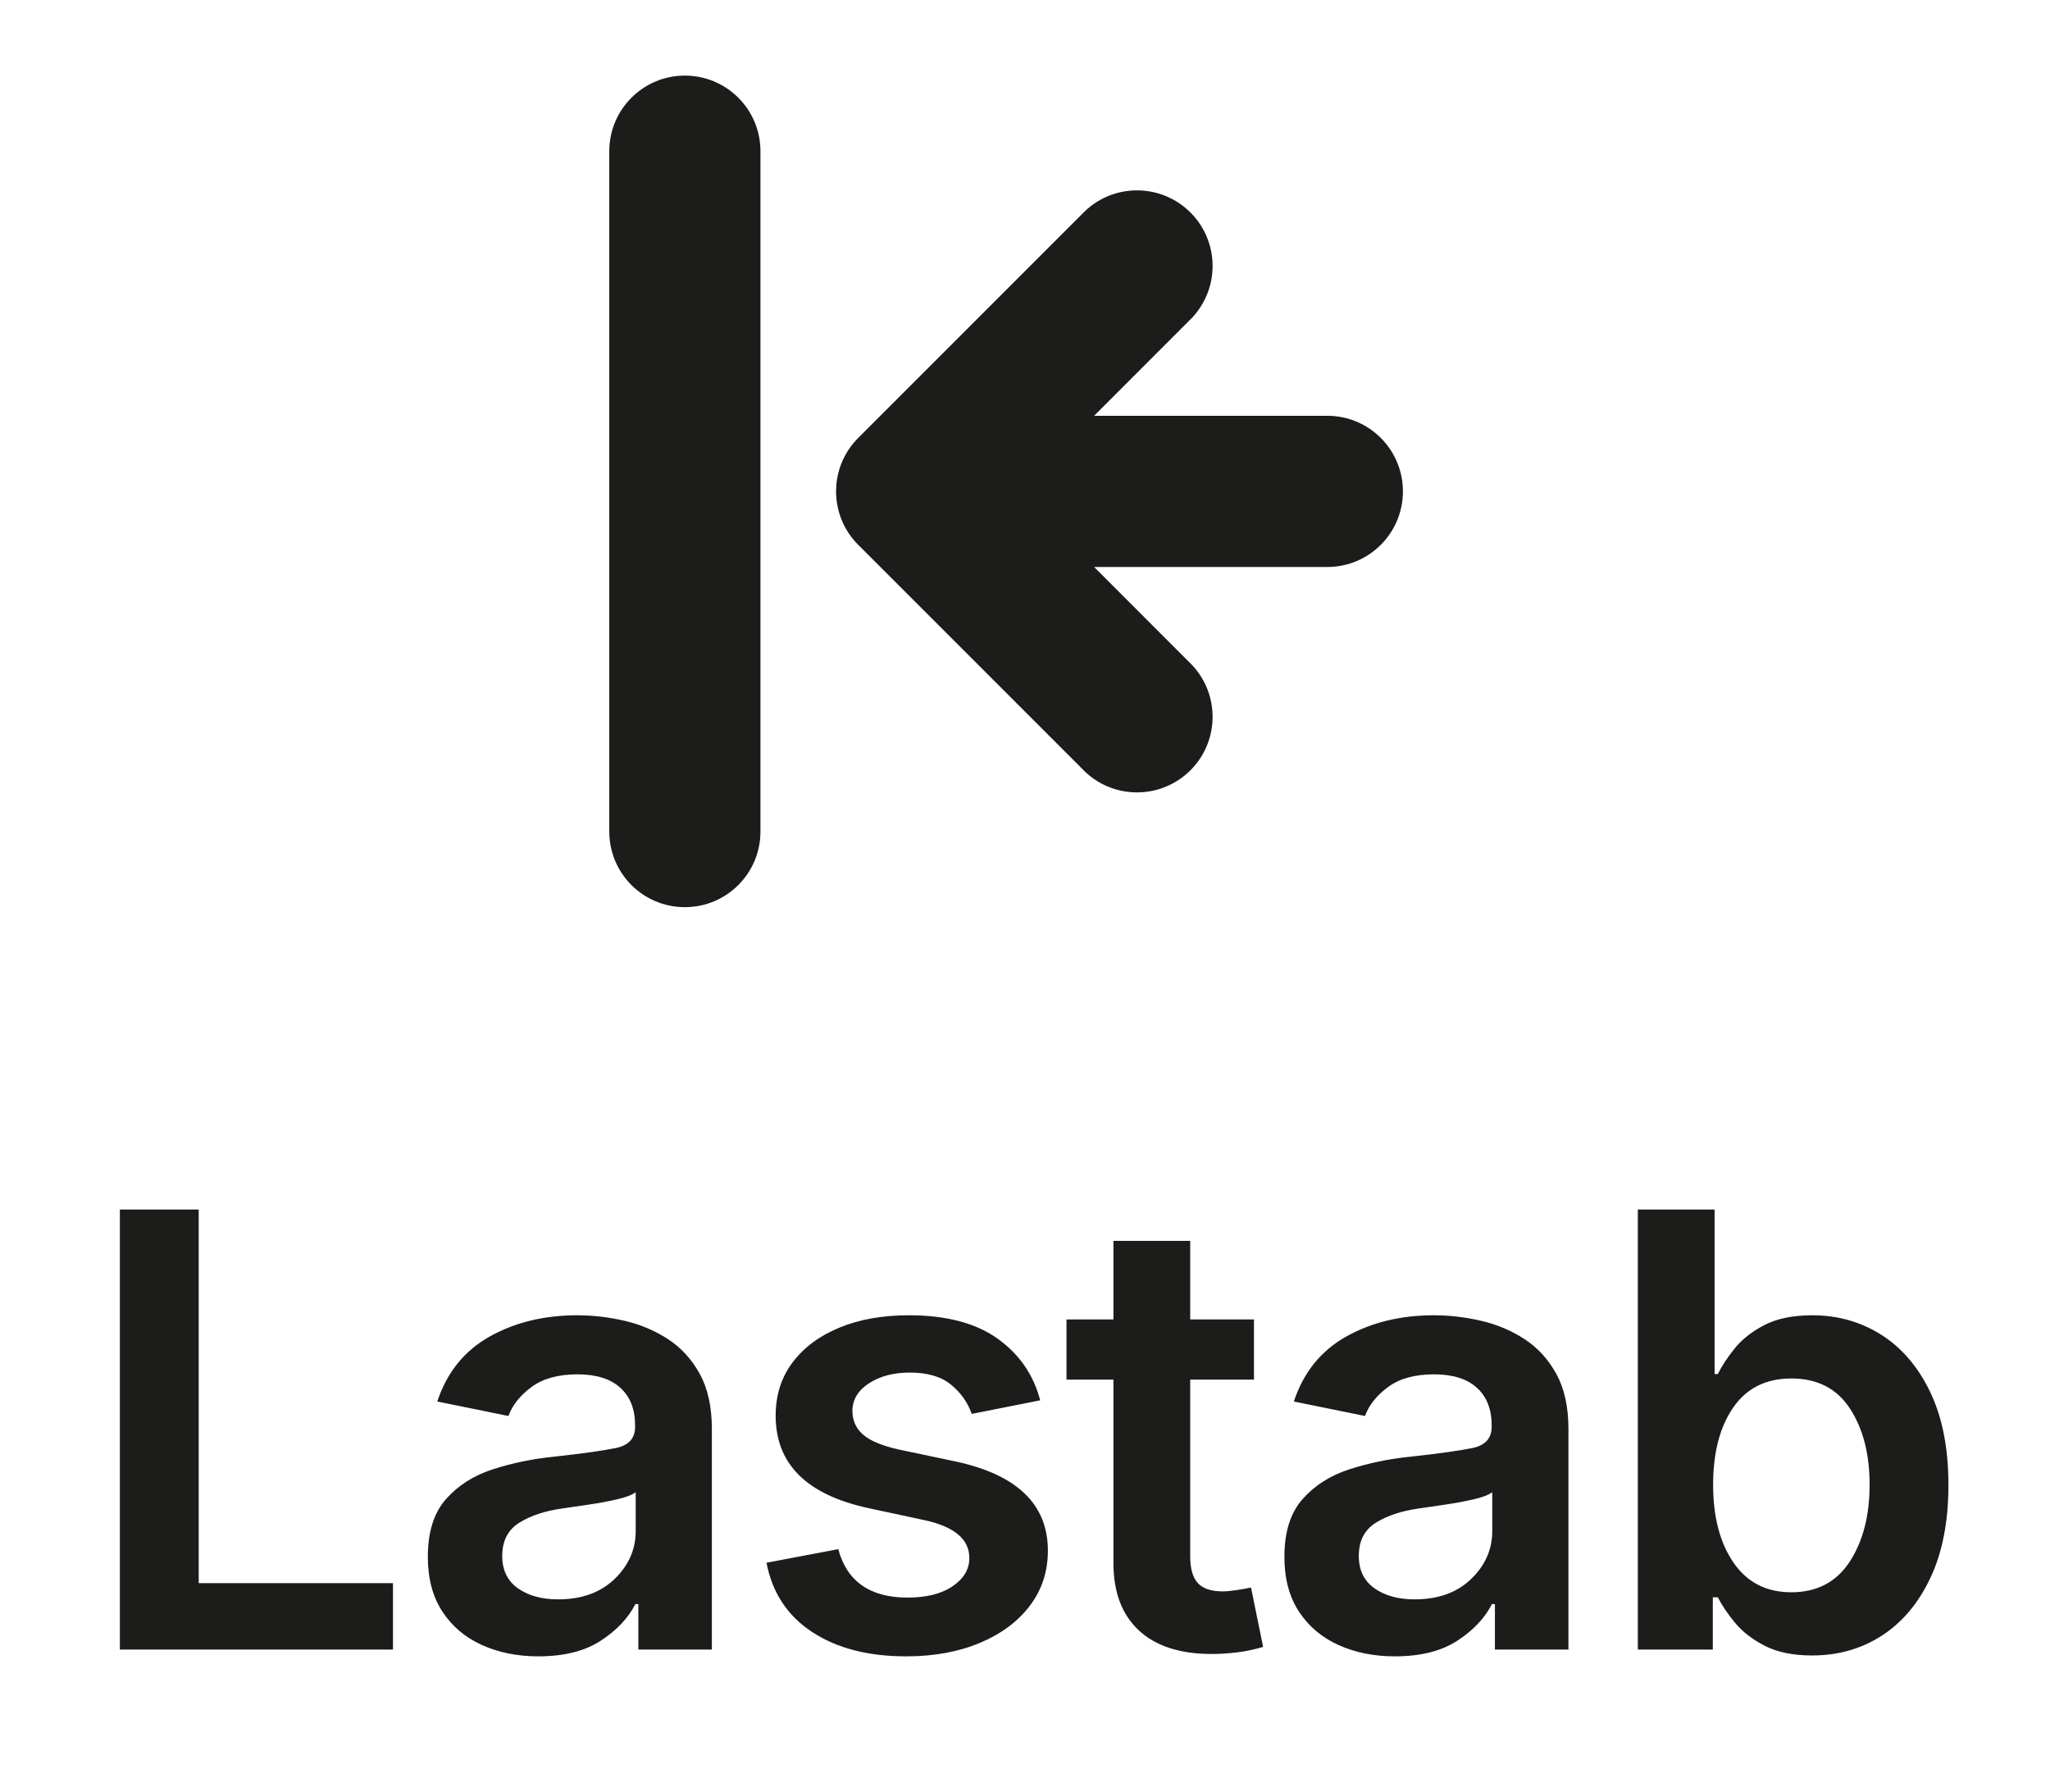
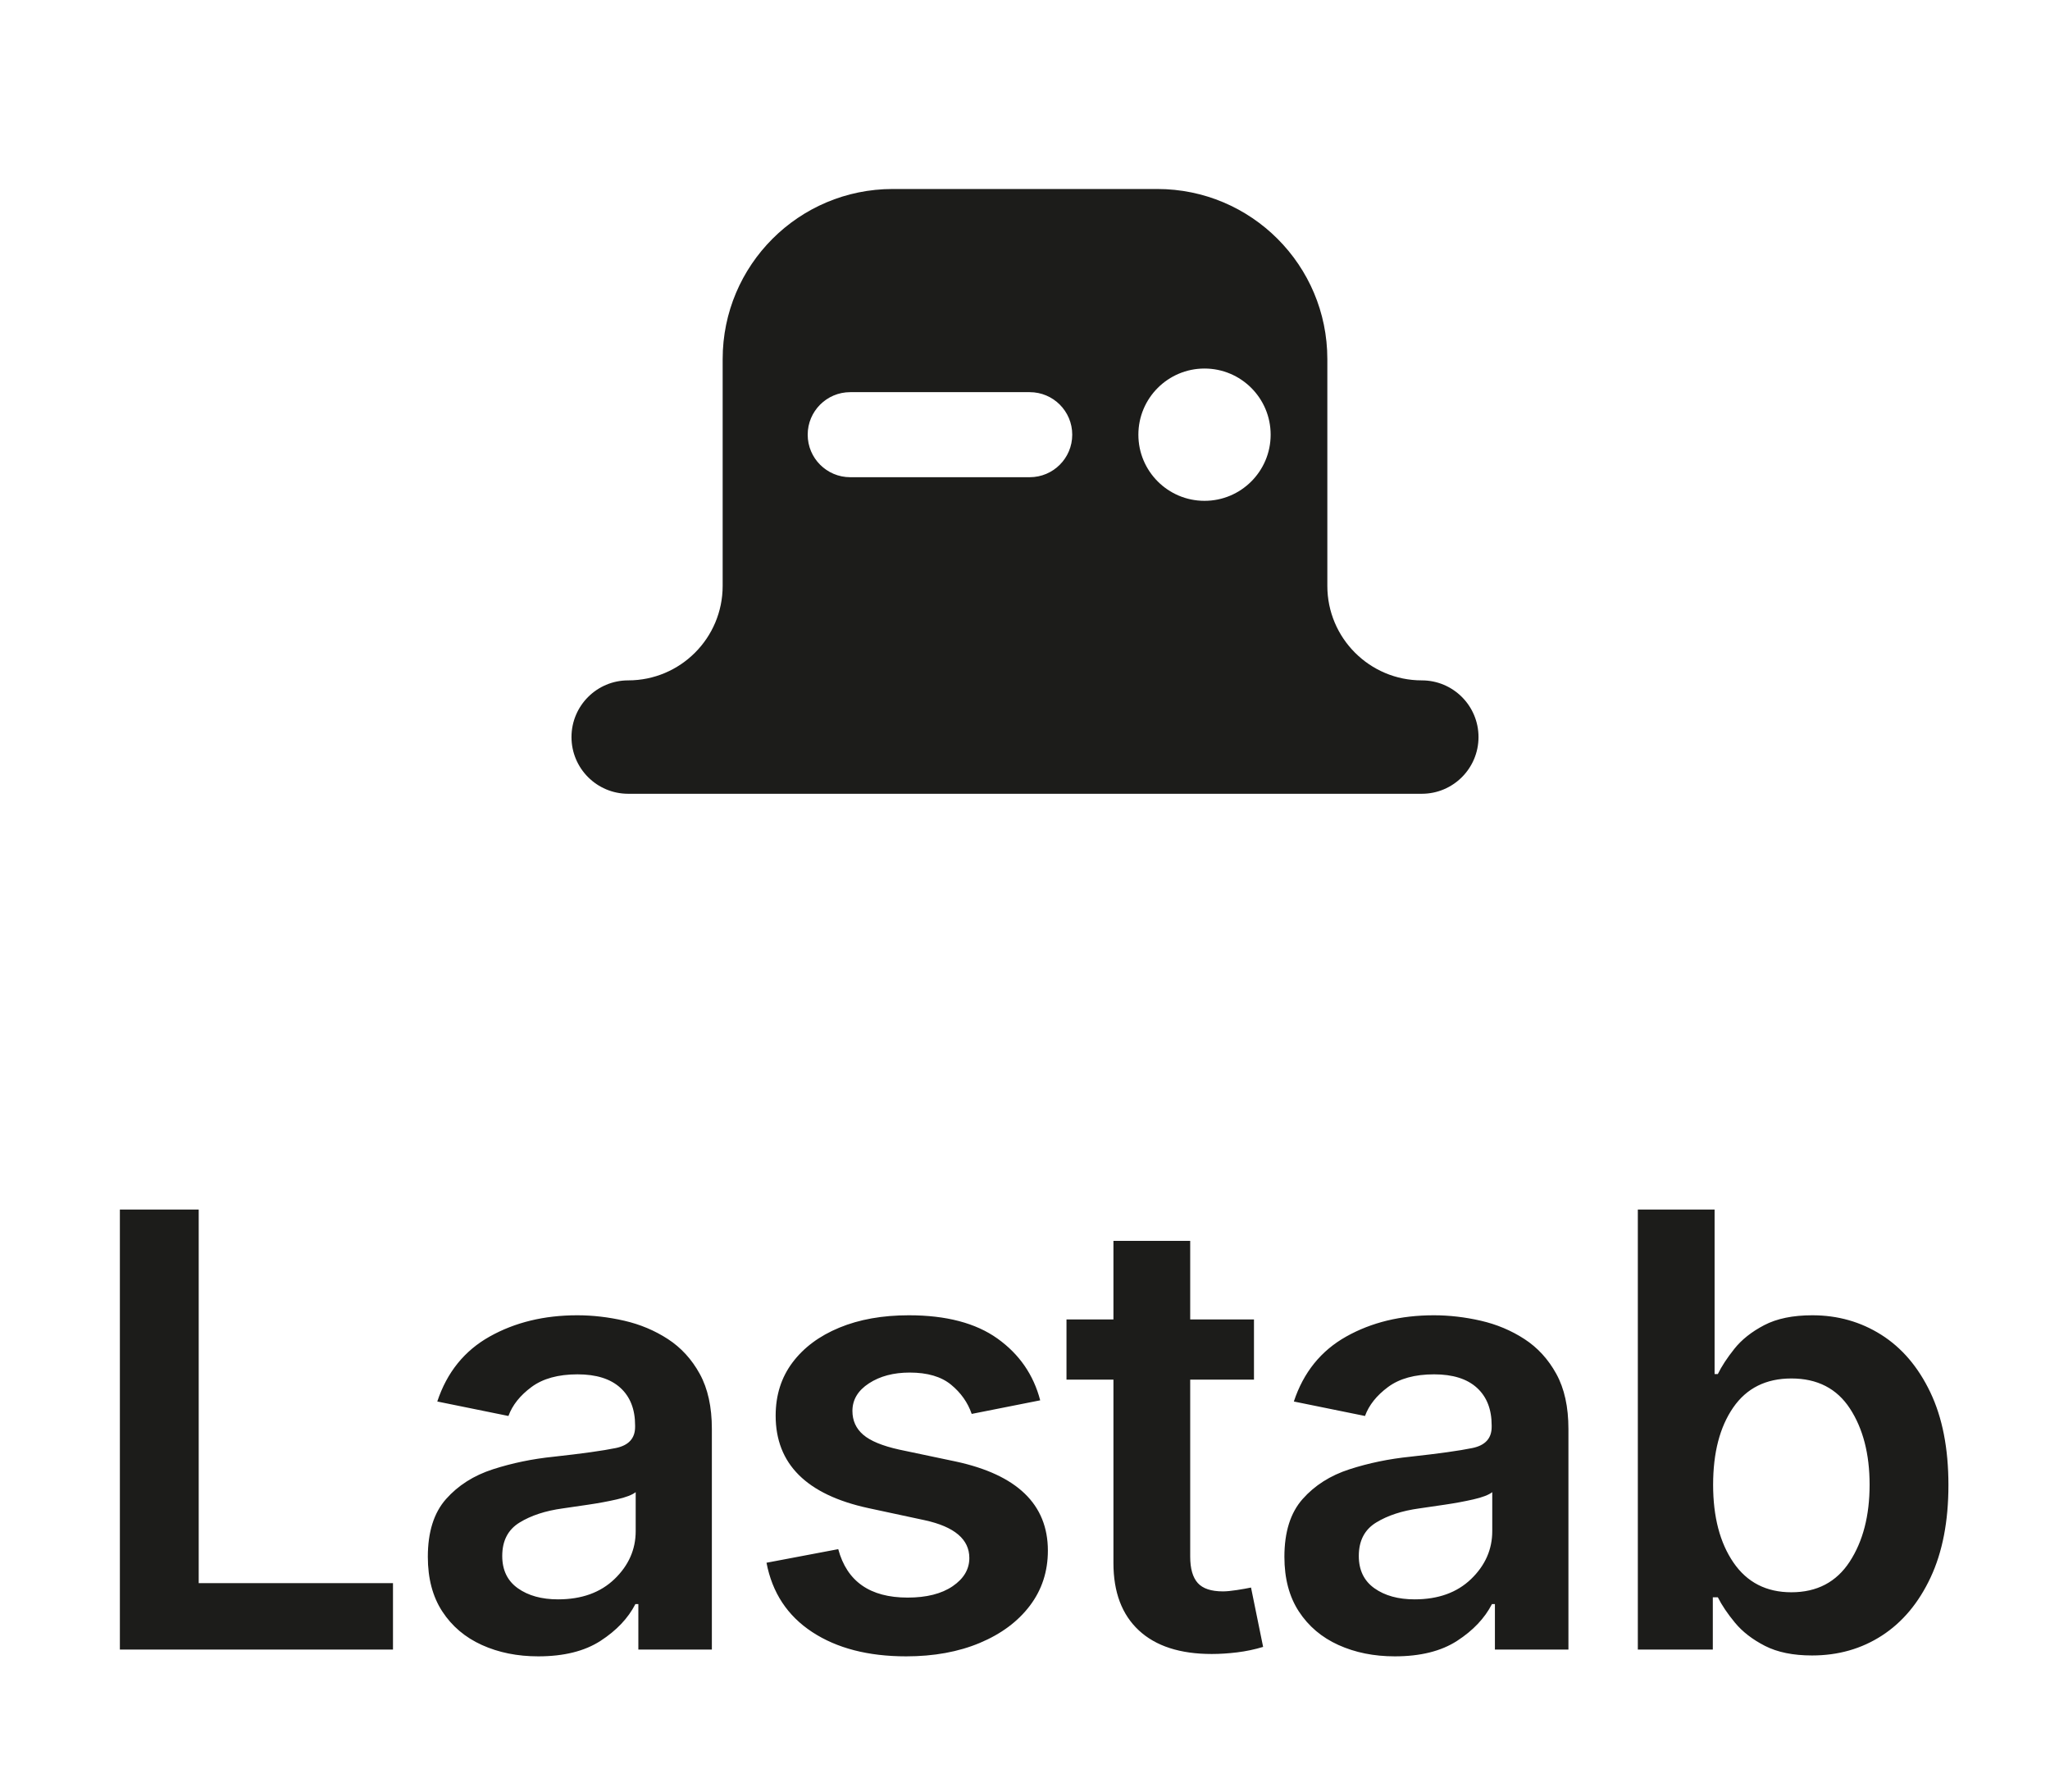
<svg xmlns="http://www.w3.org/2000/svg" viewBox="-88.975 24 433.95 379.125" width="433.95" height="379.125" role="img">
  <g id="symbol">
-     <path fill="#1C1C1A" d="M40 56 A16 16 0 0 1 72 56 V200 A16 16 0 0 1 40 200 Z" />
-     <path fill="#1C1C1A" d="M142.63 112 H192 A16 16 0 0 1 192 144 H142.63 L163.31 164.69 A16 16 0 0 1 140.69 187.31 L92.69 139.31 A16 16 0 0 1 92.69 116.69 L140.69 68.69 A16 16 0 0 1 163.31 91.31 Z" />
+     <path fill="#1C1C1A" fill-rule="evenodd" d="M44 168 H44 A20 20 0 0 0 64 148 V100 A36 36 0 0 1 100 64 H156 A36 36 0 0 1 192 100 V148 A20 20 0 0 0 212 168 H212 A12 12 0 0 1 212 192 H44 A12 12 0 0 1 44 168 Z M91 107 H129 A9 9 0 0 1 129 125 H91 A9 9 0 0 1 91 107 Z M152 116 A14 14 0 1 0 180 116 A14 14 0 1 0 152 116 Z" />
  </g>
  <path id="wordmark" fill="#1C1C1A" d="M-63.6 373.125V280.0H-46.912V359.062H-5.787V373.125Z M24.965 374.562Q18.34 374.562 13.028 372.156Q7.715 369.75 4.653 365.062Q1.59 360.375 1.59 353.5Q1.59 345.625 5.434 341.281Q9.278 336.938 15.371 334.969Q21.465 333.0 28.215 332.312Q37.34 331.312 41.403 330.469Q45.465 329.625 45.465 326.0V325.688Q45.465 320.562 42.34 317.719Q39.215 314.875 33.278 314.875Q27.153 314.875 23.528 317.562Q19.903 320.25 18.653 323.688L3.59 320.625Q6.653 311.375 14.684 306.875Q22.715 302.375 33.215 302.375Q38.153 302.375 43.184 303.531Q48.215 304.688 52.403 307.406Q56.59 310.125 59.153 314.781Q61.715 319.438 61.715 326.438V373.125H46.153V363.5H45.528Q43.215 368.0 38.153 371.281Q33.09 374.562 24.965 374.562ZM29.153 362.5Q36.653 362.5 41.121 358.188Q45.59 353.875 45.59 348.062V339.812Q44.465 340.688 41.59 341.344Q38.715 342.0 35.496 342.469Q32.278 342.938 30.153 343.25Q24.653 344.0 20.996 346.25Q17.34 348.5 17.34 353.312Q17.34 357.812 20.653 360.156Q23.965 362.5 29.153 362.5Z M102.843 374.562Q90.78 374.562 82.936 369.406Q75.093 364.25 73.28 354.75L88.468 351.875Q91.218 362.125 103.155 362.125Q109.155 362.125 112.686 359.719Q116.218 357.312 116.218 353.75Q116.218 347.812 106.78 345.75L94.843 343.188Q75.218 338.938 75.218 323.625Q75.218 317.125 78.78 312.375Q82.343 307.625 88.686 305.0Q95.03 302.375 103.405 302.375Q115.28 302.375 122.186 307.312Q129.093 312.25 131.218 320.375L116.718 323.25Q115.468 319.625 112.343 317.062Q109.218 314.5 103.593 314.5Q98.468 314.5 94.968 316.781Q91.468 319.062 91.468 322.625Q91.468 325.688 93.749 327.656Q96.03 329.625 101.405 330.812L113.28 333.312Q132.843 337.5 132.843 352.188Q132.843 358.812 129.03 363.844Q125.218 368.875 118.436 371.719Q111.655 374.562 102.843 374.562Z M176.47 303.25V316.0H162.97V353.438Q162.97 357.25 164.564 359.031Q166.157 360.812 169.907 360.812Q171.032 360.812 172.845 360.531Q174.657 360.25 175.845 360.0L178.407 372.562Q175.72 373.375 172.907 373.719Q170.095 374.062 167.532 374.062Q157.47 374.062 152.095 369.062Q146.72 364.062 146.72 354.812V316.0H136.782V303.25H146.72V286.625H162.97V303.25Z M206.285 374.562Q199.66 374.562 194.347 372.156Q189.035 369.75 185.972 365.062Q182.91 360.375 182.91 353.5Q182.91 345.625 186.754 341.281Q190.597 336.938 196.691 334.969Q202.785 333.0 209.535 332.312Q218.66 331.312 222.722 330.469Q226.785 329.625 226.785 326.0V325.688Q226.785 320.562 223.66 317.719Q220.535 314.875 214.597 314.875Q208.472 314.875 204.847 317.562Q201.222 320.25 199.972 323.688L184.91 320.625Q187.972 311.375 196.004 306.875Q204.035 302.375 214.535 302.375Q219.472 302.375 224.504 303.531Q229.535 304.688 233.722 307.406Q237.91 310.125 240.472 314.781Q243.035 319.438 243.035 326.438V373.125H227.472V363.5H226.847Q224.535 368.0 219.472 371.281Q214.41 374.562 206.285 374.562ZM210.472 362.5Q217.972 362.5 222.441 358.188Q226.91 353.875 226.91 348.062V339.812Q225.785 340.688 222.91 341.344Q220.035 342.0 216.816 342.469Q213.597 342.938 211.472 343.25Q205.972 344.0 202.316 346.25Q198.66 348.5 198.66 353.312Q198.66 357.812 201.972 360.156Q205.285 362.5 210.472 362.5Z M294.6 374.375Q288.6 374.375 284.631 372.344Q280.663 370.312 278.288 367.438Q275.913 364.562 274.663 362.062H273.6V373.125H257.725V280.0H273.975V314.812H274.663Q275.85 312.375 278.163 309.469Q280.475 306.562 284.475 304.469Q288.475 302.375 294.663 302.375Q302.725 302.375 309.256 306.5Q315.788 310.625 319.631 318.656Q323.475 326.688 323.475 338.312Q323.475 349.812 319.694 357.875Q315.913 365.938 309.413 370.156Q302.913 374.375 294.6 374.375ZM290.225 361.0Q298.35 361.0 302.569 354.531Q306.788 348.062 306.788 338.25Q306.788 328.5 302.631 322.125Q298.475 315.75 290.225 315.75Q282.163 315.75 277.913 321.906Q273.663 328.062 273.663 338.25Q273.663 348.438 277.975 354.719Q282.288 361.0 290.225 361.0Z" />
</svg>
